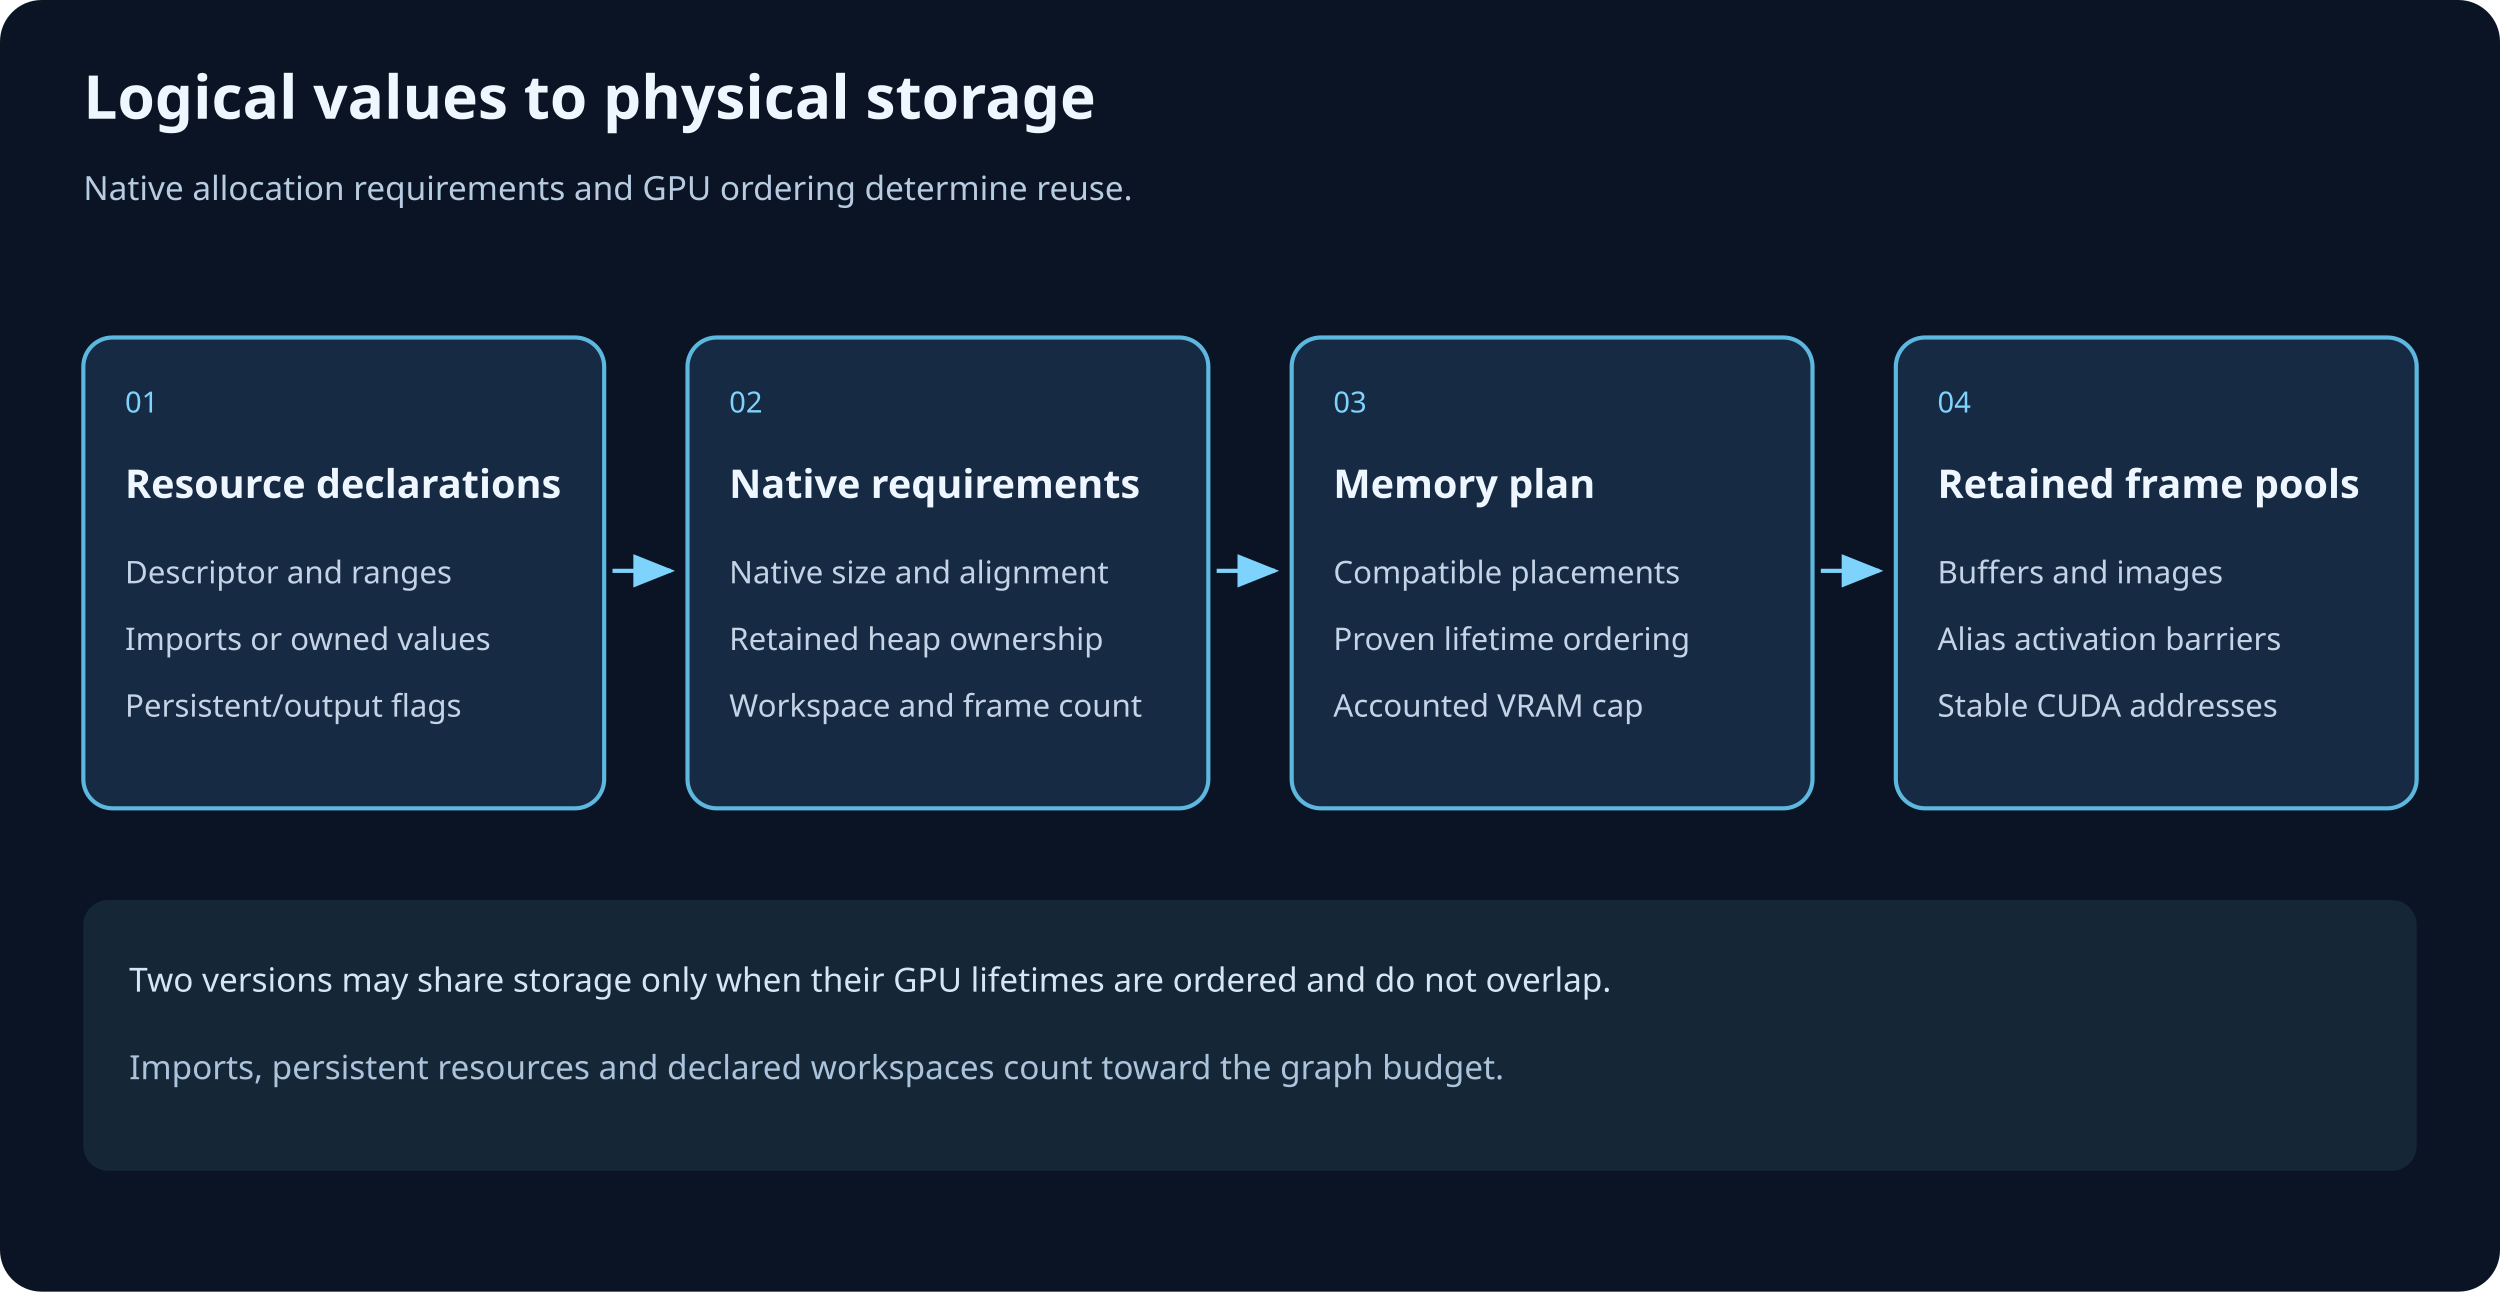
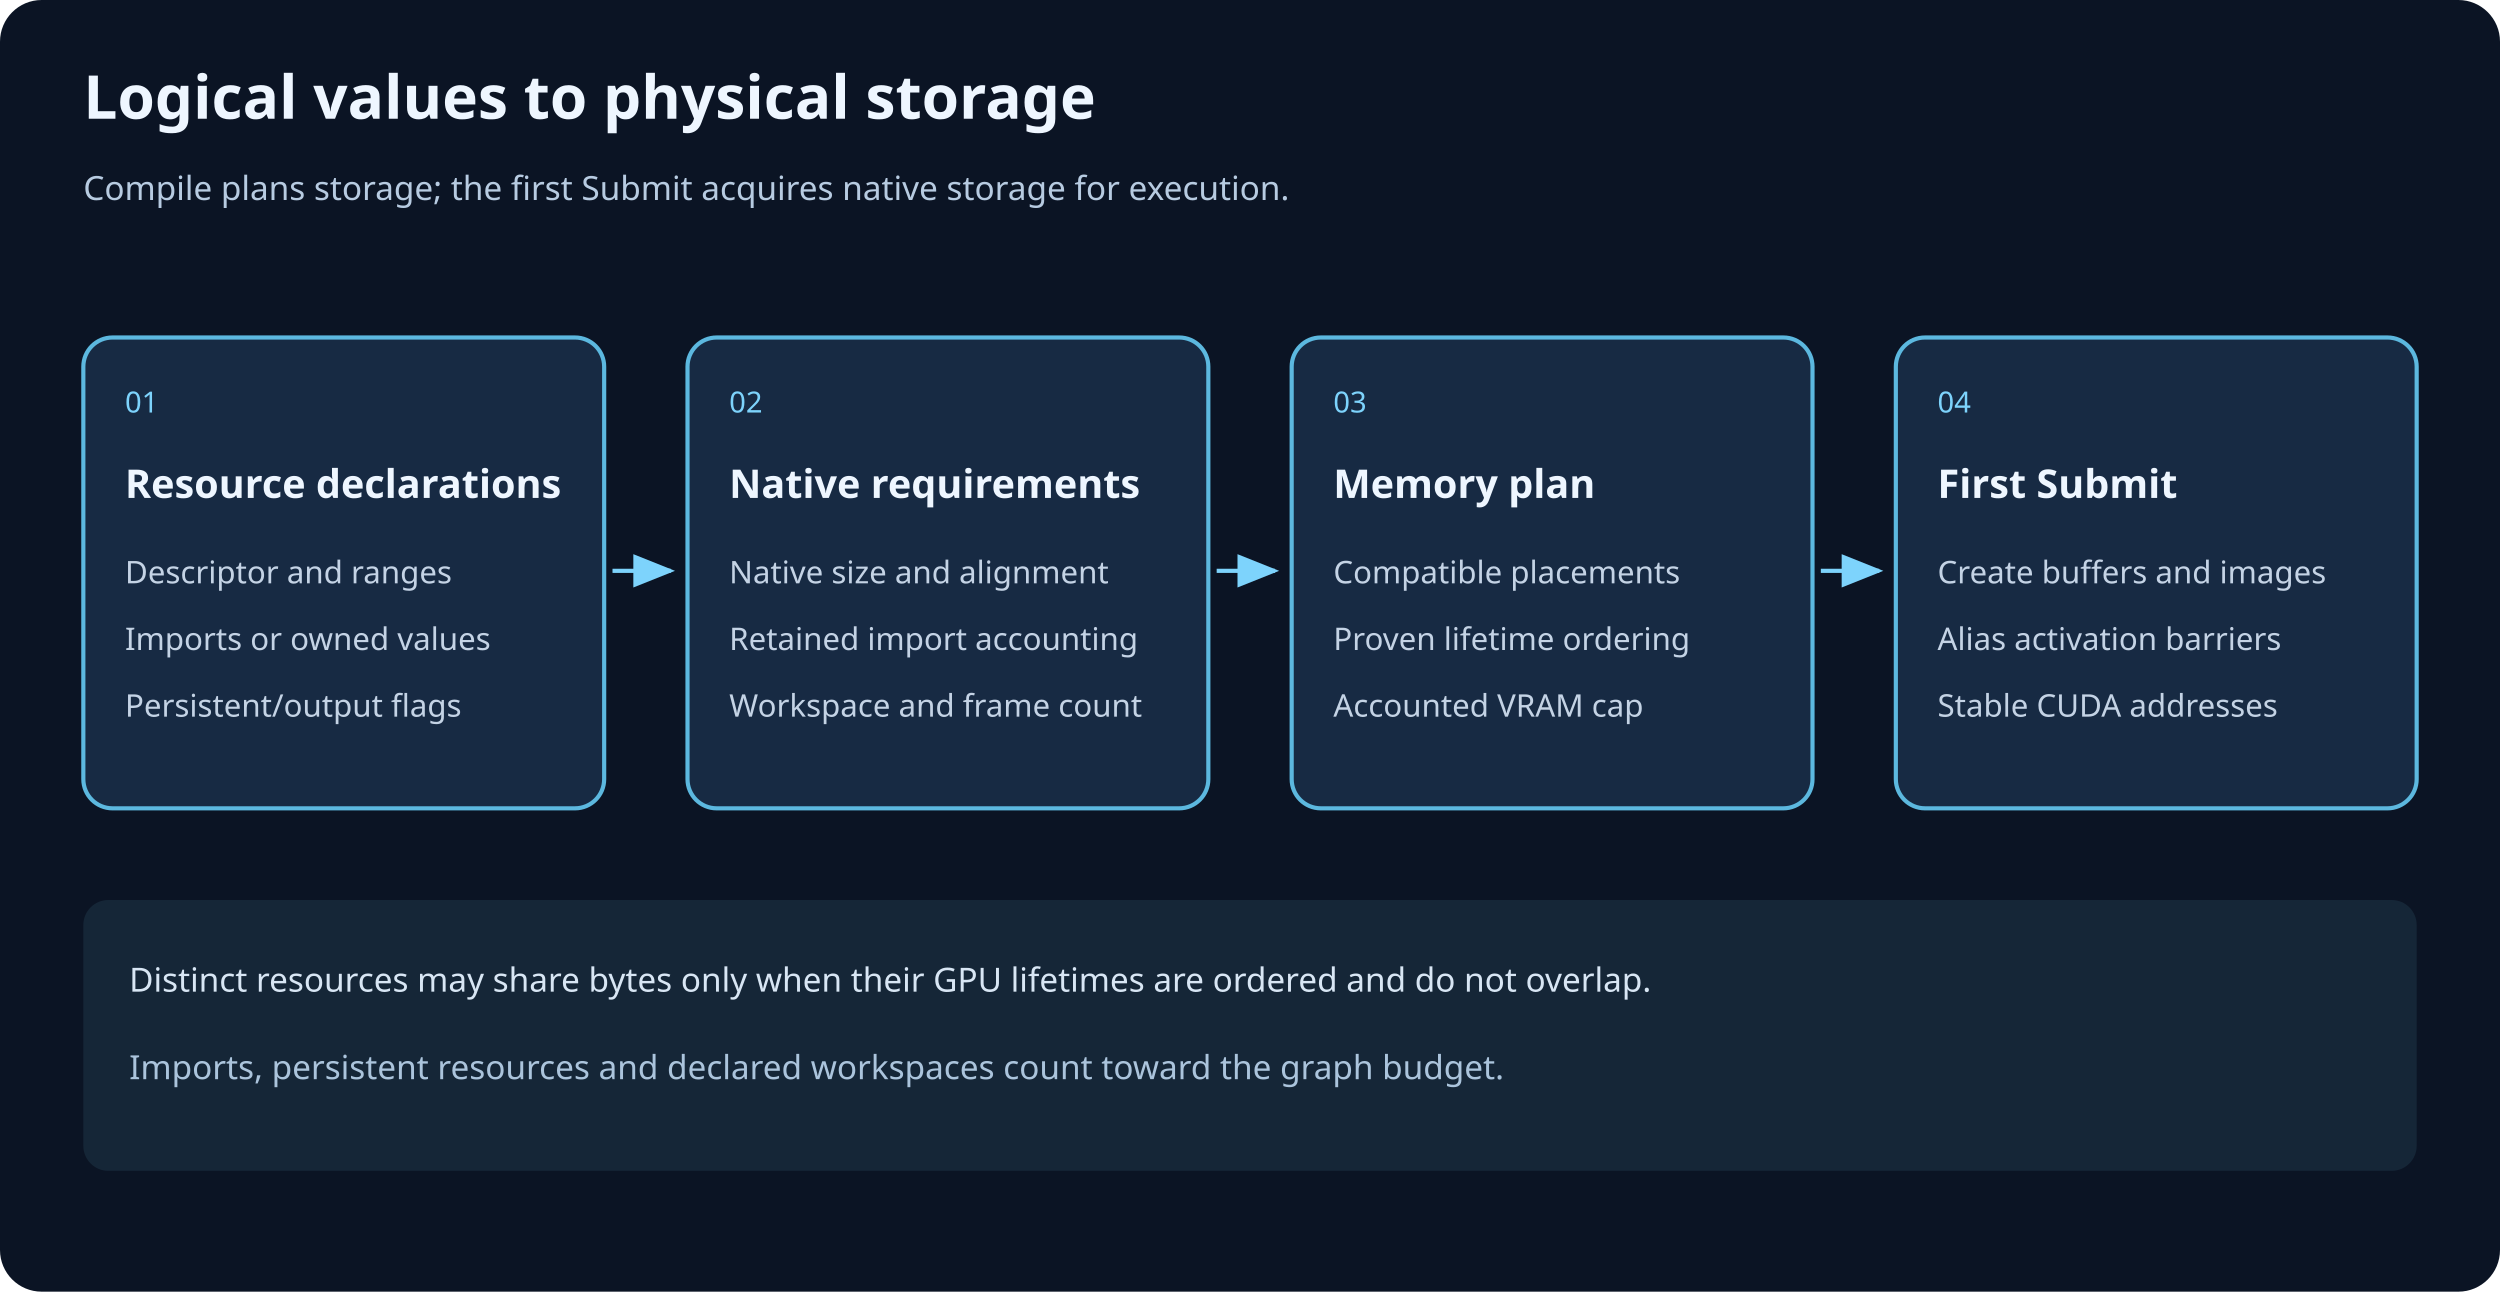
<svg xmlns="http://www.w3.org/2000/svg" width="1200" height="620" viewBox="0 0 1200 620" role="img" aria-labelledby="title desc">
  <defs>
    <marker id="arrow" markerWidth="10" markerHeight="8" refX="9" refY="4" orient="auto">
      <path d="M0 0L10 4L0 8Z" fill="#7dd3fc" />
    </marker>
  </defs>
  <rect width="1200" height="620" rx="20" fill="#0b1424" />
  <g font-family="system-ui,sans-serif">
    <text x="40" y="57" fill="#eef6ff" font-size="29" font-weight="700">Logical values to physical storage</text>
-     <text x="40" y="96" fill="#b7cbe1" font-size="16">Native allocation requirements and GPU ordering determine reuse.</text>
+     <text x="40" y="96" fill="#b7cbe1" font-size="16">Compile plans storage; the first Submit acquires native storage for execution.</text>
    <rect x="40" y="162" width="250" height="226" rx="14" fill="#172a43" stroke="#5cb8df" stroke-width="2" />
    <text x="60" y="198" fill="#7dd3fc" font-size="14">01</text>
    <text x="60" y="239" fill="#eef6ff" font-size="19" font-weight="700">Resource declarations</text>
    <text x="60" y="280" fill="#c4d3e5" font-size="15">Descriptor and ranges</text>
    <text x="60" y="312" fill="#c4d3e5" font-size="15">Imports or owned values</text>
    <text x="60" y="344" fill="#c4d3e5" font-size="15">Persistent/output flags</text>
    <path d="M294 274H322" stroke="#7dd3fc" stroke-width="2" marker-end="url(#arrow)" />
    <rect x="330" y="162" width="250" height="226" rx="14" fill="#172a43" stroke="#5cb8df" stroke-width="2" />
    <text x="350" y="198" fill="#7dd3fc" font-size="14">02</text>
    <text x="350" y="239" fill="#eef6ff" font-size="19" font-weight="700">Native requirements</text>
    <text x="350" y="280" fill="#c4d3e5" font-size="15">Native size and alignment</text>
-     <text x="350" y="312" fill="#c4d3e5" font-size="15">Retained heap ownership</text>
+     <text x="350" y="312" fill="#c4d3e5" font-size="15">Retained import accounting</text>
    <text x="350" y="344" fill="#c4d3e5" font-size="15">Workspace and frame count</text>
    <path d="M584 274H612" stroke="#7dd3fc" stroke-width="2" marker-end="url(#arrow)" />
    <rect x="620" y="162" width="250" height="226" rx="14" fill="#172a43" stroke="#5cb8df" stroke-width="2" />
    <text x="640" y="198" fill="#7dd3fc" font-size="14">03</text>
    <text x="640" y="239" fill="#eef6ff" font-size="19" font-weight="700">Memory plan</text>
    <text x="640" y="280" fill="#c4d3e5" font-size="15">Compatible placements</text>
    <text x="640" y="312" fill="#c4d3e5" font-size="15">Proven lifetime ordering</text>
    <text x="640" y="344" fill="#c4d3e5" font-size="15">Accounted VRAM cap</text>
    <path d="M874 274H902" stroke="#7dd3fc" stroke-width="2" marker-end="url(#arrow)" />
    <rect x="910" y="162" width="250" height="226" rx="14" fill="#172a43" stroke="#5cb8df" stroke-width="2" />
    <text x="930" y="198" fill="#7dd3fc" font-size="14">04</text>
-     <text x="930" y="239" fill="#eef6ff" font-size="19" font-weight="700">Retained frame pools</text>
-     <text x="930" y="280" fill="#c4d3e5" font-size="15">Buffers and images</text>
+     <text x="930" y="239" fill="#eef6ff" font-size="19" font-weight="700">First Submit</text>
+     <text x="930" y="280" fill="#c4d3e5" font-size="15">Create buffers and images</text>
    <text x="930" y="312" fill="#c4d3e5" font-size="15">Alias activation barriers</text>
    <text x="930" y="344" fill="#c4d3e5" font-size="15">Stable CUDA addresses</text>
    <rect x="40" y="432" width="1120" height="130" rx="12" fill="#152637" />
-     <text x="62" y="476" fill="#d8e6f4" font-size="16">Two versions may share storage only when their GPU lifetimes are ordered and do not overlap.</text>
+     <text x="62" y="476" fill="#d8e6f4" font-size="16">Distinct resources may share bytes only when their GPU lifetimes are ordered and do not overlap.</text>
    <text x="62" y="518" fill="#abc4dc" font-size="16">Imports, persistent resources and declared workspaces count toward the graph budget.</text>
  </g>
</svg>
